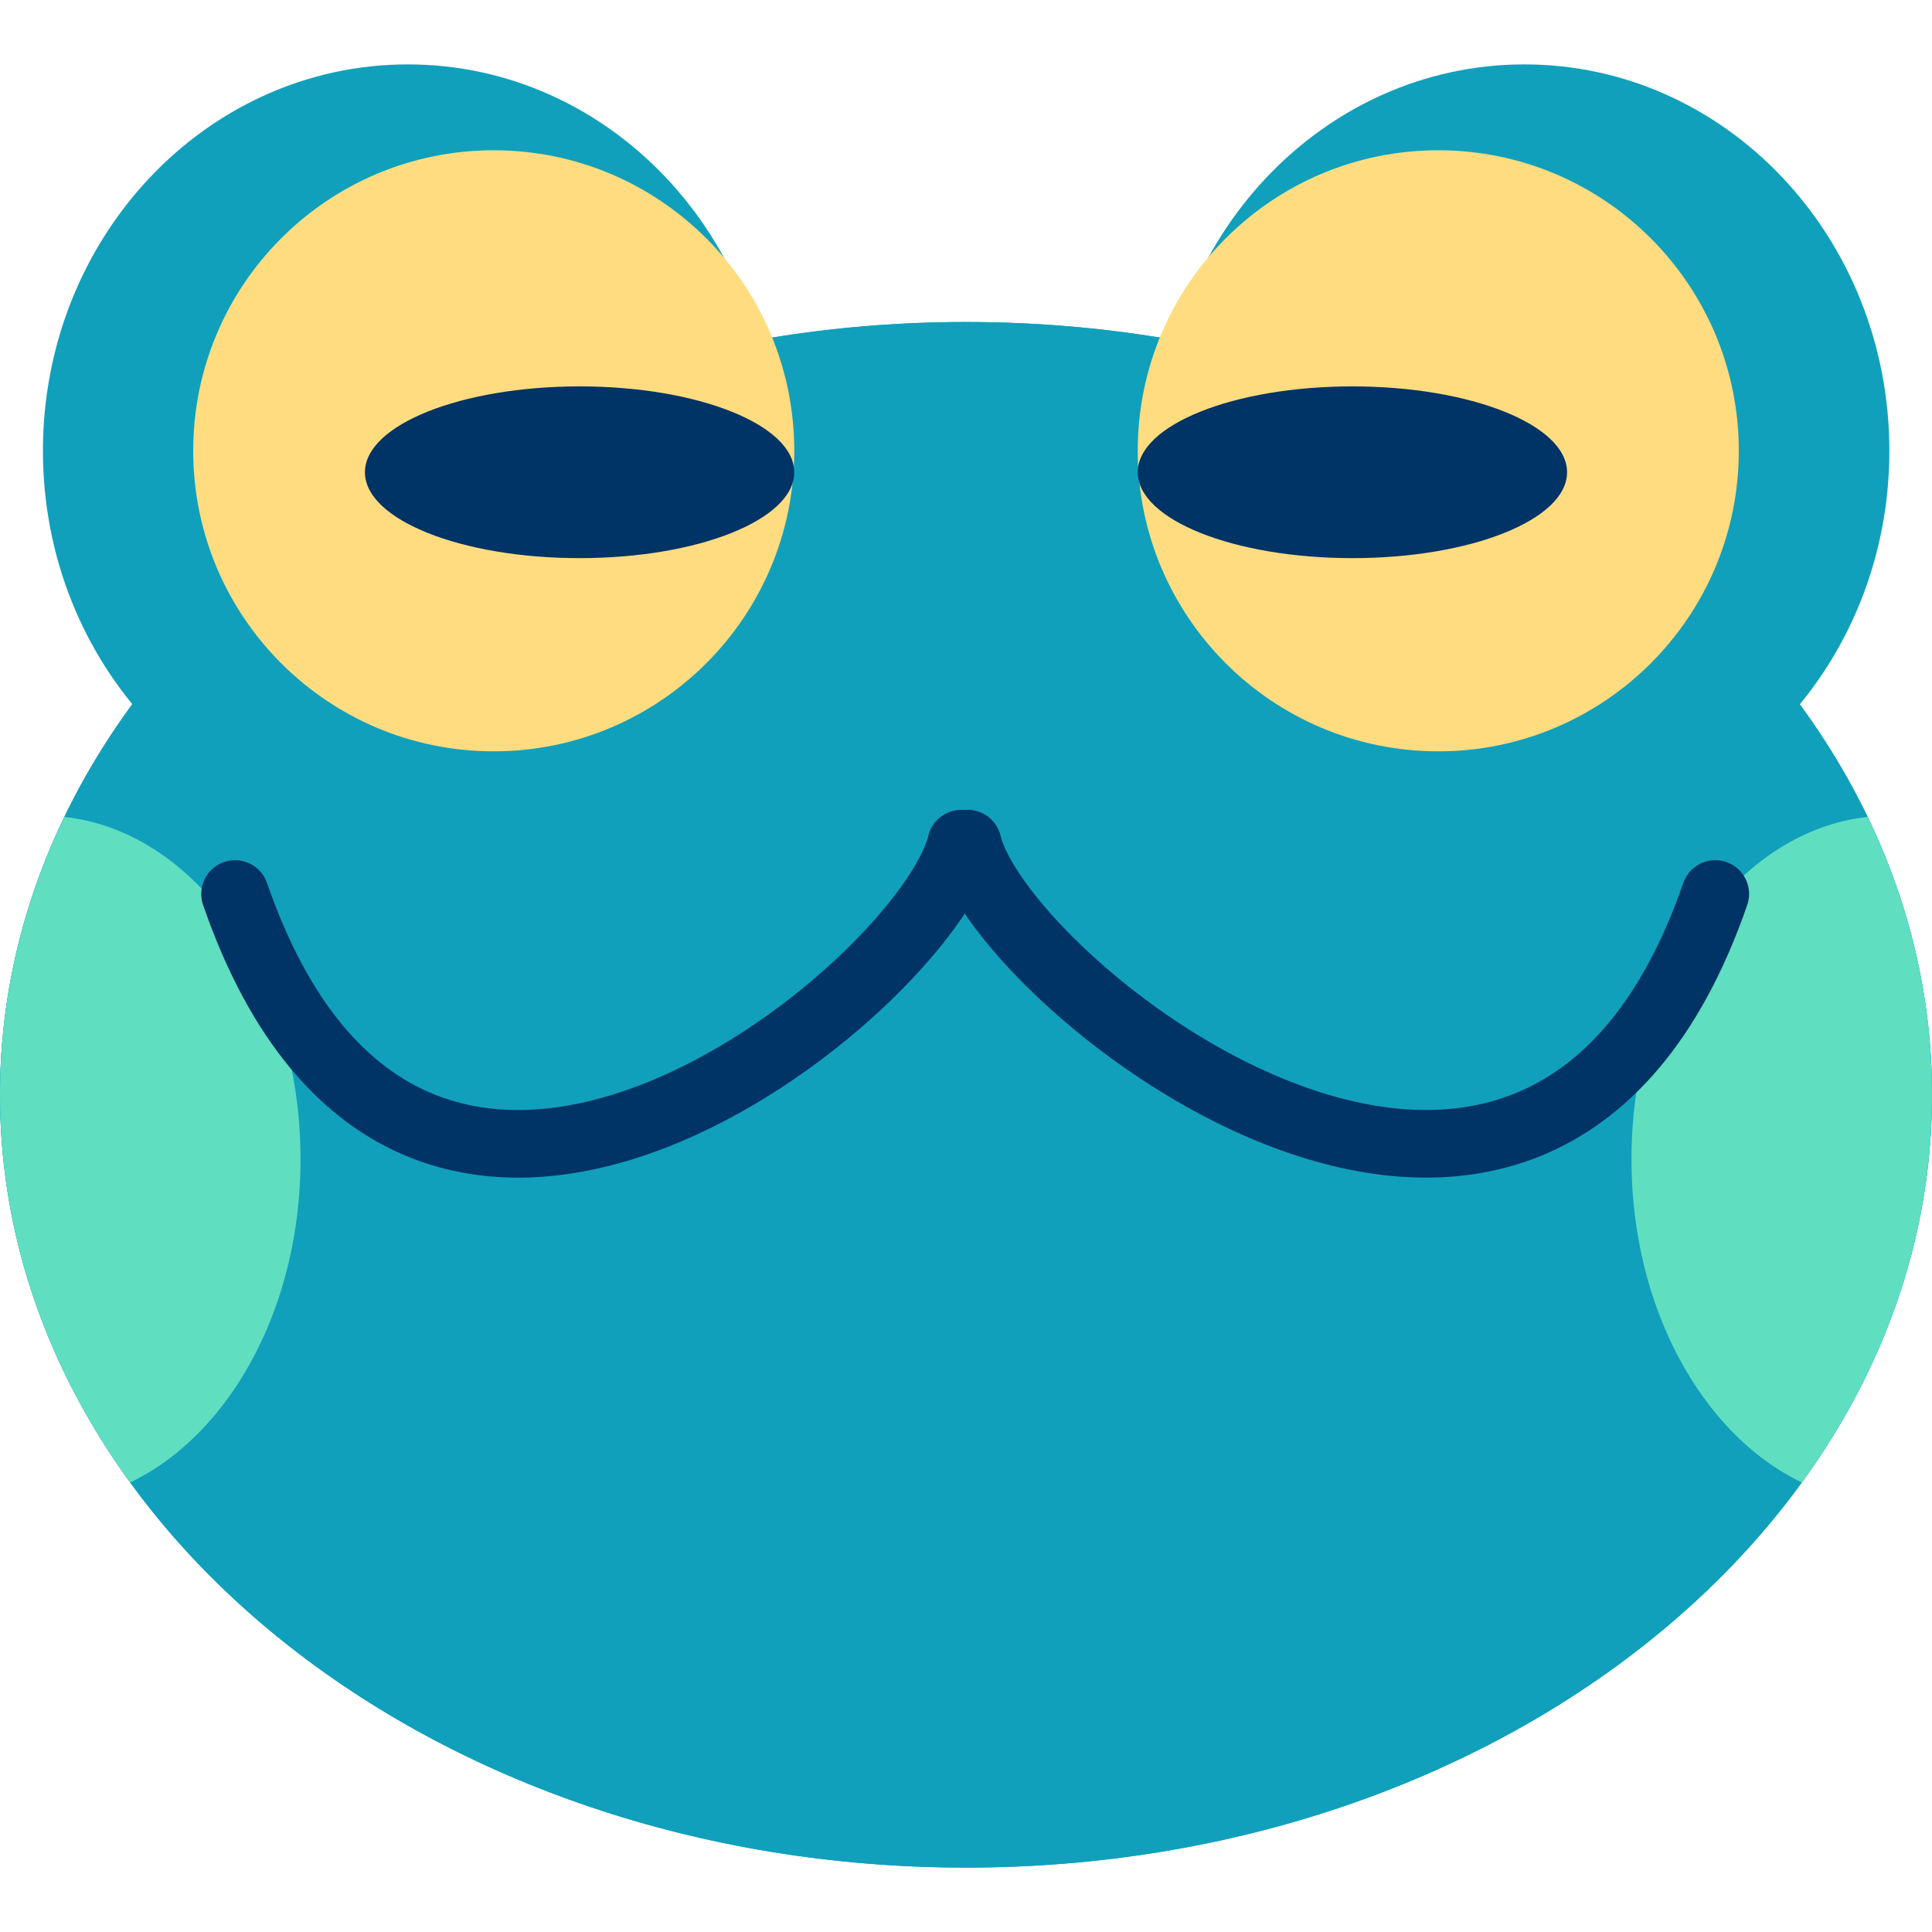
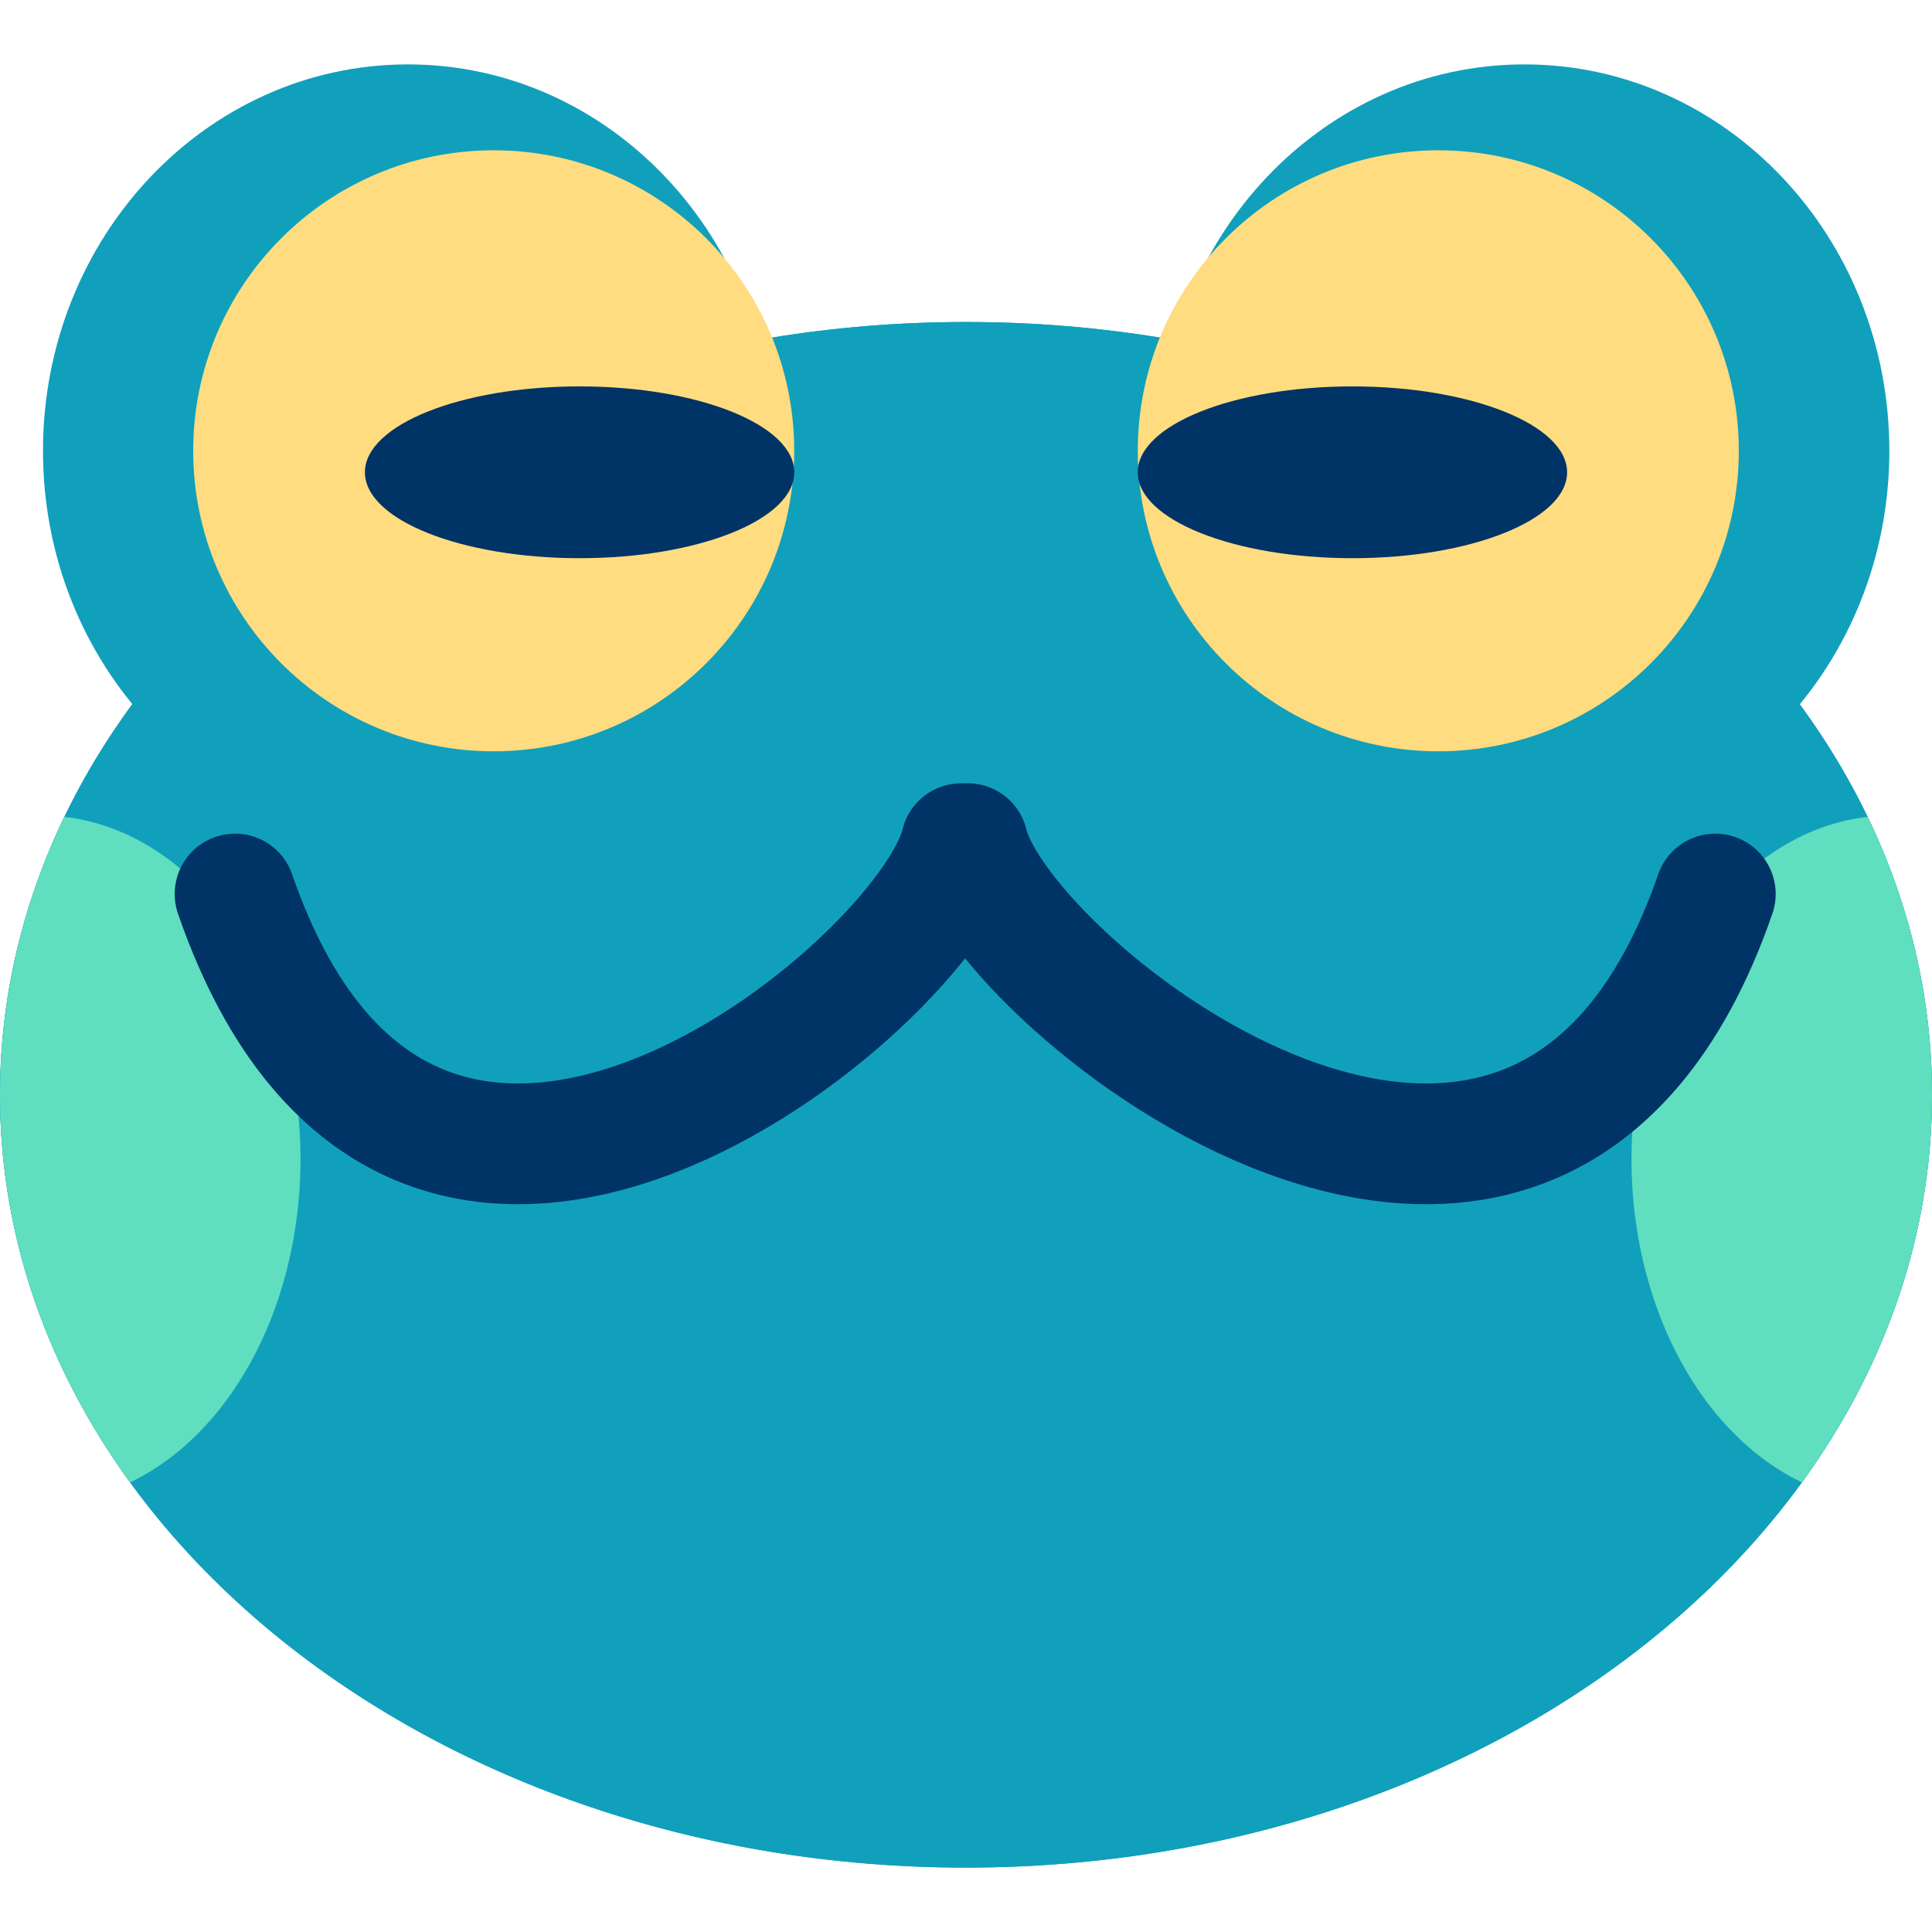
- <svg xmlns="http://www.w3.org/2000/svg" width="45" height="45">
+ <svg xmlns="http://www.w3.org/2000/svg" width="24" height="24">
  <defs>
-     <clipPath clipPathUnits="userSpaceOnUse" id="b">
-       <ellipse style="isolation:auto;mix-blend-mode:normal;solid-color:#000;solid-opacity:1" cx="22.5" cy="1034.362" rx="22.5" ry="18" color="#000" overflow="visible" fill="#10a0bc" fill-rule="evenodd" stroke-width="1.25" />
+     <clipPath id="b" clipPathUnits="userSpaceOnUse">
+       <ellipse cx="12" cy="13.6" fill="#10a0bc" fill-rule="evenodd" stroke-width="1.25" color="#000" overflow="visible" rx="12" ry="9.6" style="isolation:auto;mix-blend-mode:normal;solid-color:#000;solid-opacity:1" />
    </clipPath>
-     <clipPath clipPathUnits="userSpaceOnUse" id="a">
-       <ellipse style="isolation:auto;mix-blend-mode:normal;solid-color:#000;solid-opacity:1" cx="22.5" cy="1034.362" rx="22.5" ry="18" color="#000" overflow="visible" fill="#10a0bc" fill-rule="evenodd" stroke-width="1.25" />
+     <clipPath id="a" clipPathUnits="userSpaceOnUse">
+       <ellipse cx="12" cy="13.6" fill="#10a0bc" fill-rule="evenodd" stroke-width="1.25" color="#000" overflow="visible" rx="12" ry="9.6" style="isolation:auto;mix-blend-mode:normal;solid-color:#000;solid-opacity:1" />
    </clipPath>
  </defs>
-   <g transform="translate(0 -1008.862)">
-     <ellipse style="isolation:auto;mix-blend-mode:normal;solid-color:#000;solid-opacity:1" cx="22.5" cy="1034.362" rx="22.5" ry="18" color="#000" overflow="visible" fill="#10a0bc" fill-rule="evenodd" />
-     <ellipse ry="18" rx="22.5" cy="1034.362" cx="22.5" style="isolation:auto;mix-blend-mode:normal;solid-color:#000;solid-opacity:1" color="#000" overflow="visible" fill="#10a0bc" fill-rule="evenodd" />
-     <ellipse style="isolation:auto;mix-blend-mode:normal;solid-color:#000;solid-opacity:1" cx="1" cy="1035.862" rx="6" ry="8" clip-path="url(#a)" color="#000" overflow="visible" fill="#60dec0" fill-rule="evenodd" />
-     <path d="M5.475 1029.685c4.175 12.072 16.115 2.144 16.913-1.172" fill="none" stroke="#036" stroke-width="1.575" stroke-linecap="round" stroke-linejoin="round" />
-     <ellipse style="isolation:auto;mix-blend-mode:normal;solid-color:#000;solid-opacity:1" cx="44" cy="1035.862" rx="6" ry="8" clip-path="url(#b)" color="#000" overflow="visible" fill="#60dec0" fill-rule="evenodd" />
-     <path d="M39.952 1029.684c-4.175 12.072-16.616 2.145-17.413-1.172" fill="none" stroke="#036" stroke-width="1.575" stroke-linecap="round" stroke-linejoin="round" />
-     <ellipse style="isolation:auto;mix-blend-mode:normal;solid-color:#000;solid-opacity:1" cx="9.5" cy="1019.362" rx="8.5" ry="9" color="#000" overflow="visible" fill="#10a0bc" fill-rule="evenodd" />
-     <ellipse style="isolation:auto;mix-blend-mode:normal;solid-color:#000;solid-opacity:1" cx="35.507" cy="1019.362" rx="8.5" ry="9" color="#000" overflow="visible" fill="#10a0bc" fill-rule="evenodd" />
-     <circle style="isolation:auto;mix-blend-mode:normal;solid-color:#000;solid-opacity:1" cx="33.5" cy="1019.362" r="7" color="#000" overflow="visible" fill="#ffdc80" fill-rule="evenodd" />
-     <circle style="isolation:auto;mix-blend-mode:normal;solid-color:#000;solid-opacity:1" cx="11.5" cy="1019.362" r="7" color="#000" overflow="visible" fill="#ffdc80" fill-rule="evenodd" />
-     <ellipse style="isolation:auto;mix-blend-mode:normal;solid-color:#000;solid-opacity:1" cx="13.5" cy="1019.862" rx="5" ry="2" color="#000" overflow="visible" fill="#036" fill-rule="evenodd" />
-     <ellipse style="isolation:auto;mix-blend-mode:normal;solid-color:#000;solid-opacity:1" cx="31.5" cy="1019.862" rx="5" ry="2" color="#000" overflow="visible" fill="#036" fill-rule="evenodd" />
-   </g>
+   <ellipse cx="12" cy="13.6" fill="#10a0bc" fill-rule="evenodd" color="#000" overflow="visible" rx="12" ry="9.6" style="isolation:auto;mix-blend-mode:normal;solid-color:#000;solid-opacity:1" />
+   <ellipse cx="12" cy="13.6" fill="#10a0bc" fill-rule="evenodd" color="#000" overflow="visible" rx="12" ry="9.6" style="isolation:auto;mix-blend-mode:normal;solid-color:#000;solid-opacity:1" />
+   <path fill="#60dec0" fill-rule="evenodd" d="M3.733 14.4c0 1.132-.337 2.217-.937 3.017s-1.414 1.25-2.263 1.25c-1.767 0-3.2-1.91-3.2-4.267 0-1.131.337-2.216.938-3.017.6-.8 1.414-1.25 2.262-1.25s1.663.45 2.263 1.25.937 1.886.937 3.017" clip-path="url(#a)" overflow="visible" />
+   <path fill="none" stroke="#036" stroke-linecap="round" stroke-linejoin="round" stroke-width="1.5" d="M2.92 11.106c2.227 6.438 8.595 1.143 9.02-.625" />
+   <path fill="#60dec0" fill-rule="evenodd" d="M26.667 14.4c0 2.357-1.433 4.267-3.2 4.267-.849 0-1.663-.45-2.263-1.25s-.937-1.885-.937-3.017.337-2.216.937-3.017 1.414-1.25 2.263-1.25c1.767 0 3.2 1.911 3.2 4.267" clip-path="url(#b)" overflow="visible" />
+   <path fill="none" stroke="#036" stroke-linecap="round" stroke-linejoin="round" stroke-width="1.5" d="M21.308 11.106c-2.227 6.438-8.862 1.143-9.287-.626" />
+   <ellipse cx="5.067" cy="5.6" fill="#10a0bc" fill-rule="evenodd" color="#000" overflow="visible" rx="4.533" ry="4.8" style="isolation:auto;mix-blend-mode:normal;solid-color:#000;solid-opacity:1" />
+   <ellipse cx="18.937" cy="5.6" fill="#10a0bc" fill-rule="evenodd" color="#000" overflow="visible" rx="4.533" ry="4.8" style="isolation:auto;mix-blend-mode:normal;solid-color:#000;solid-opacity:1" />
+   <circle cx="17.867" cy="5.6" r="3.733" fill="#ffdc80" fill-rule="evenodd" color="#000" overflow="visible" style="isolation:auto;mix-blend-mode:normal;solid-color:#000;solid-opacity:1" />
+   <circle cx="6.133" cy="5.6" r="3.733" fill="#ffdc80" fill-rule="evenodd" color="#000" overflow="visible" style="isolation:auto;mix-blend-mode:normal;solid-color:#000;solid-opacity:1" />
+   <ellipse cx="7.2" cy="5.867" fill="#036" fill-rule="evenodd" color="#000" overflow="visible" rx="2.667" ry="1.067" style="isolation:auto;mix-blend-mode:normal;solid-color:#000;solid-opacity:1" />
+   <ellipse cx="16.8" cy="5.867" fill="#036" fill-rule="evenodd" color="#000" overflow="visible" rx="2.667" ry="1.067" style="isolation:auto;mix-blend-mode:normal;solid-color:#000;solid-opacity:1" />
</svg>
